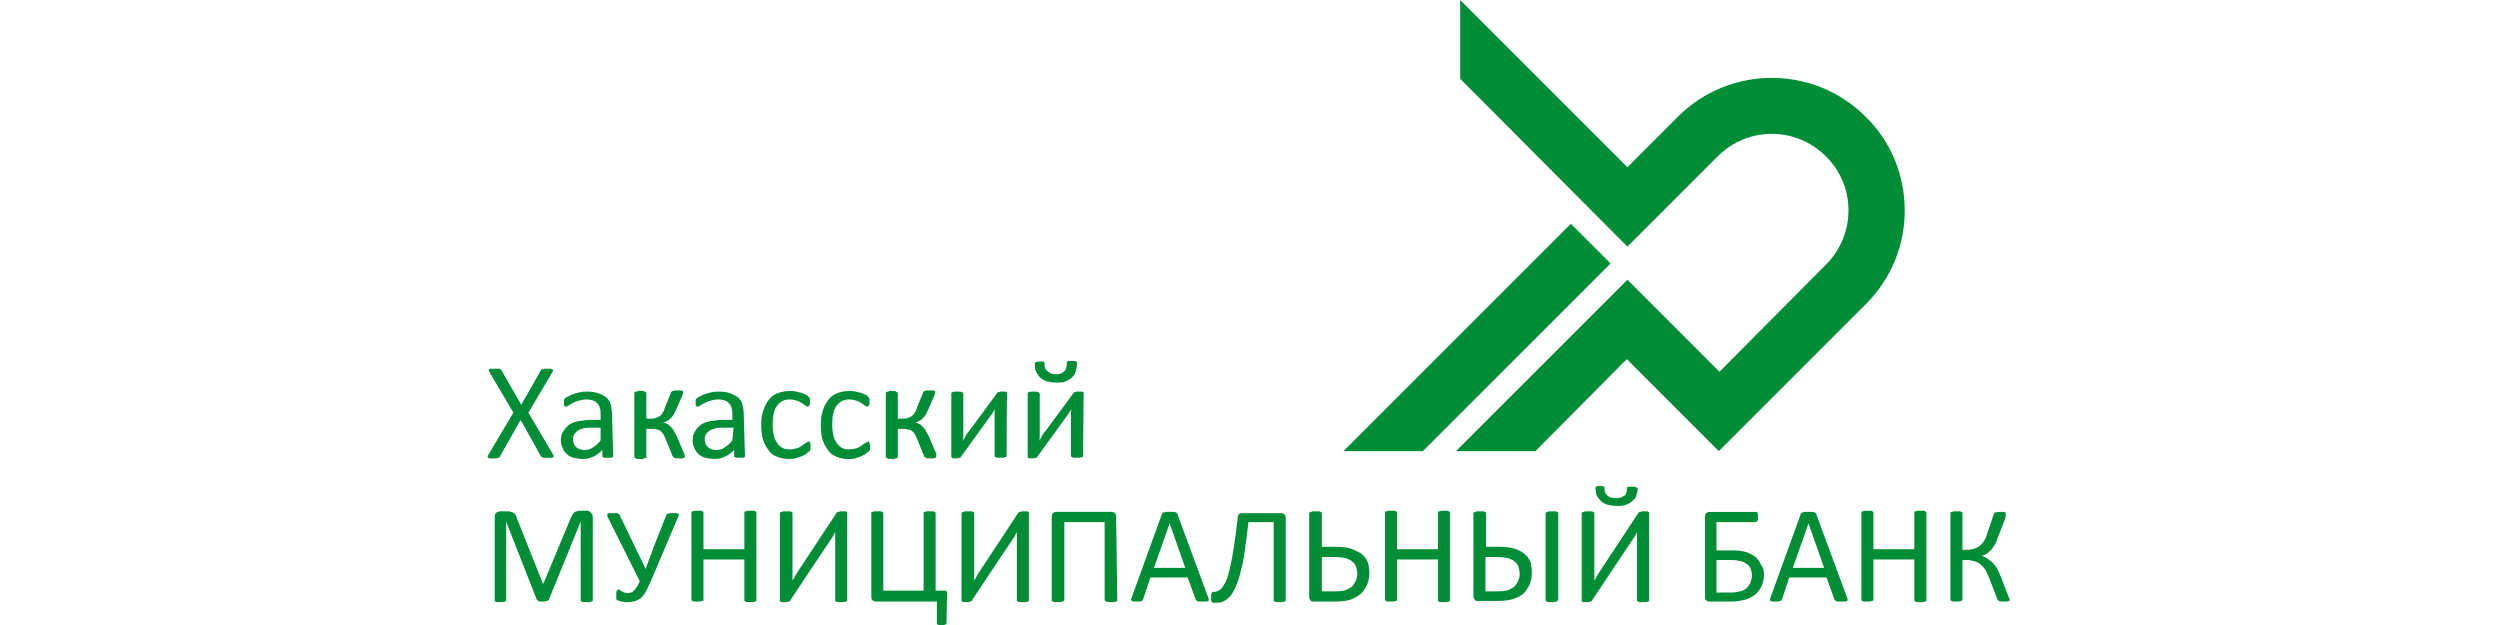
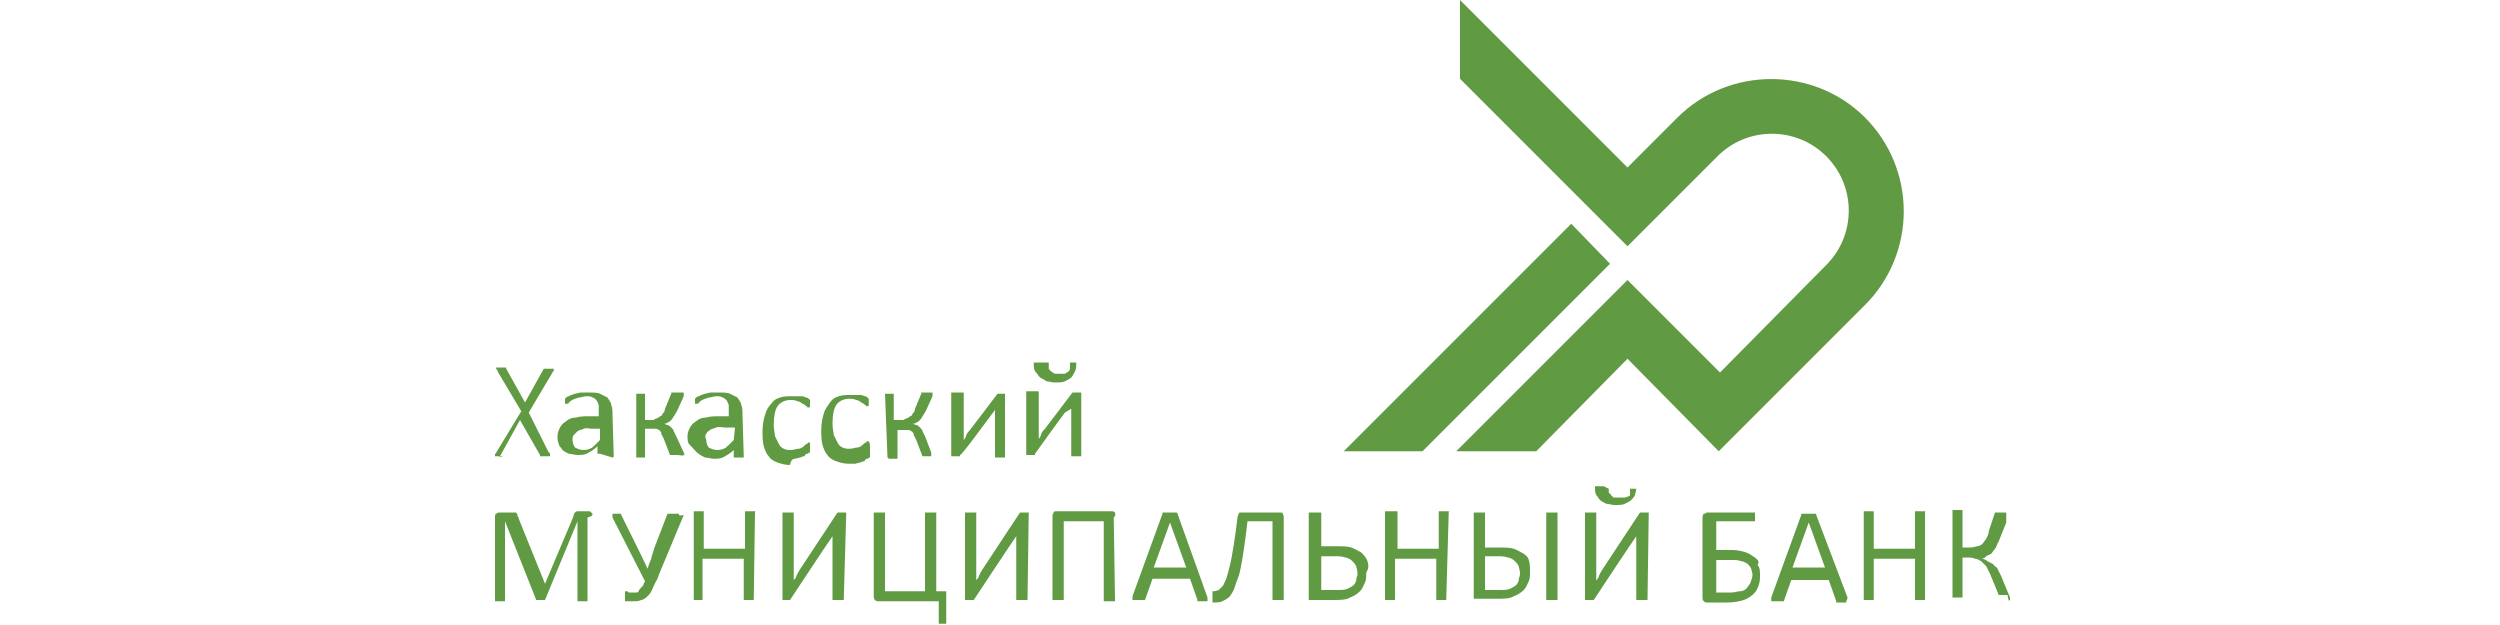
<svg xmlns="http://www.w3.org/2000/svg" viewBox="0 0 200 50">
-   <path fill="#008D36" d="m113.832 36.092 15.014-15.014-3.176-3.176-18.191 18.191h6.353Zm35.418-11.742c2.022-2.021 3.128-4.668 3.128-7.507 0-2.839-1.106-5.534-3.128-7.507-4.138-4.139-10.875-4.139-15.014 0l-4.042 4.042L116.815 0v6.304l13.379 13.426 7.218-7.218c2.406-2.406 6.256-2.406 8.662 0 2.406 2.358 2.406 6.256 0 8.662l-8.518 8.566-7.362-7.363-13.715 13.715h6.352l7.315-7.363 7.362 7.363 11.742-11.742ZM47.422 48.075v-6.737c0-.056-.017-.096-.03-.129-.01-.023-.018-.043-.018-.063-.024-.024-.036-.048-.048-.072-.012-.024-.024-.048-.048-.072-.048-.048-.096-.096-.144-.096-.048-.048-.096-.048-.144-.048h-.626c-.056 0-.113.017-.159.03-.033.01-.061.018-.081.018-.048 0-.144.048-.193.096-.048.048-.096.096-.144.193l-.144.289-2.166 5.197h-.048l-2.069-5.197c0-.07-.026-.115-.059-.172-.012-.021-.025-.043-.038-.069 0-.073-.056-.119-.104-.158-.015-.012-.029-.023-.04-.035-.026-.013-.048-.026-.069-.038-.057-.033-.101-.059-.172-.059-.048-.048-.193-.048-.289-.048h-.578c-.096 0-.193.048-.289.096-.096.048-.144.193-.144.337v6.737s0 .048.048.048c.048.048.096.048.144.048h.481c.048-.048.096-.048.144-.048.048 0 .096-.048.096-.048V41.723l2.454 6.256.048.048c.024 0 .036.012.048.024.012.012.024.024.048.024.048.048.096.048.144.048h.385c.048-.048.096-.048.144-.048.048 0 .096-.048.096-.048s.048 0 .048-.048l2.55-6.256V48.075c.024 0 .036.012.048.024.012.012.024.024.048.024.048.048.096.048.144.048h.481c.048-.048.096-.048.144-.048.048 0 .096-.048.096-.048Zm38.643-18.383c.048-.193.096-.385.096-.578v-.144c-.024 0-.036-.012-.048-.024-.012-.012-.024-.024-.048-.024-.048-.048-.096-.048-.144-.048H85.487c-.024 0-.036.012-.048.024-.012.012-.024.024-.048.024 0 0-.048 0-.048.048v.096c0 .144 0 .241-.048.337 0 .144-.048.193-.144.289-.096.096-.193.144-.289.193-.144.048-.241.048-.385.048s-.289 0-.385-.048c-.086-.029-.138-.074-.186-.117-.033-.029-.064-.056-.103-.076-.096-.048-.144-.144-.193-.241-.048-.096-.048-.241-.048-.337v-.096s0-.048-.048-.048c0-.048-.048-.048-.096-.048h-.385c-.024 0-.048.012-.072.024-.024.012-.048.024-.072.024-.048 0-.096 0-.096.048v.096c0 .241 0 .433.096.625.096.193.192.337.337.481.02.013.041.027.062.042.135.092.301.205.467.247.193.048.433.096.722.096.289 0 .578 0 .77-.096.241-.096.385-.193.529-.337.144-.144.241-.289.289-.481Zm.578 6.833v-.048l.048-4.957v-.096s0-.048-.048-.048c-.048-.048-.096-.048-.144-.048h-.385c-.048.048-.096.048-.144.048-.048 0-.096.048-.096.048 0 .024-.012.036-.024.048-.012.012-.024.024-.024.048l-2.166 2.936c-.096.096-.193.241-.289.385-.048.144-.144.289-.241.433.048-.144.048-.289.048-.433v-3.321c0-.07-.026-.089-.059-.113-.012-.009-.025-.018-.038-.031-.096-.048-.192-.048-.385-.048h-.241c-.024 0-.048.012-.072.024-.024.012-.048.024-.072.024-.048 0-.096.048-.096.048v5.149s0 .048.048.048c.048.048.096.048.144.048h.385c0-.048.048-.048.096-.048.048 0 .096-.048.096-.048 0-.02 0-.032.004-.043.005-.014.017-.026.044-.054 0 0 2.31-3.176 2.406-3.321l.289-.433c-.048.144-.048.289-.048.433v3.369c.024 0 .036.012.048.024.012.012.024.024.048.024.048.048.096.048.144.048h.481c.048-.048.096-.048.144-.048.048 0 .096-.048.096-.048Zm-6.112 0v-.048s0-5.005.048-4.957v-.096s0-.048-.048-.048c-.048-.048-.096-.048-.144-.048h-.385c-.048.048-.096.048-.144.048-.048 0-.096.048-.096.048 0 .024-.012.036-.024.048-.012.012-.024.024-.024.048l-2.166 2.936c-.096.096-.193.241-.289.385-.048.144-.144.289-.241.433.048-.144.048-.289.048-.433v-3.321c0-.07-.026-.089-.058-.113-.012-.009-.025-.018-.038-.031-.096-.048-.193-.048-.385-.048h-.241c-.024 0-.048.012-.072.024-.024.012-.048.024-.072.024-.048 0-.096.048-.096.048v5.149s.048 0 .048.048c.048.048.096.048.144.048h.385c0-.048.048-.048.096-.048s.096-.048.096-.048c0-.02 0-.032.004-.043.005-.014.017-.026.044-.054 0 0 2.31-3.176 2.406-3.321l.289-.433c-.048.144-.048.289-.048.433v3.369c.024 0 .036.012.048.024.012.012.024.024.048.024.048.048.096.048.144.048h.481c.048-.048.096-.048.144-.048.048 0 .096-.048.096-.048Zm-5.63.048v-.337s-.048 0-.048-.048l-.529-1.251c-.048-.072-.084-.144-.12-.216-.036-.072-.072-.144-.12-.217-.048-.144-.144-.241-.241-.337-.096-.096-.193-.193-.289-.241l-0-0c-.096-.048-.193-.096-.337-.144.096 0 .193-.048.289-.096.096-.048.193-.096.289-.192v-0c.048-.048.144-.144.241-.289.062-.093.104-.186.152-.293.026-.058.054-.12.088-.189l.481-1.107c0-.024.012-.048.024-.072.012-.024.024-.048.024-.072v-.144s0-.048-.048-.048c-.048-.048-.096-.048-.144-.048h-.481c-.024 0-.048.012-.072.024-.024.012-.048.024-.072.024-.048 0-.096.048-.096.048-.048.048-.048.048-.048.096l-.481 1.155c-.048.193-.096.337-.193.433-.036.107-.098.161-.167.221-.024.021-.049.043-.074.068-.048.024-.108.048-.168.072-.06.024-.12.048-.168.072-.096.048-.241.048-.385.048h-.385v-2.069l-.048-.048c-.024 0-.036-.012-.048-.024-.012-.012-.024-.024-.048-.024-.048-.048-.096-.048-.144-.048h-.193c-.015 0-.034-.004-.054-.009-.048-.011-.105-.024-.138.009-.048.048-.096.048-.144.048-.048 0-.096.048-.096.048-.048 0-.048.048-.048.048v5.149l.048.048c.024 0 .036.012.048.024.012.012.024.024.048.024.048.048.096.048.144.048h.193c.015 0 .034.004.054.009.048.011.105.024.138-.009.048-.048.096-.048.144-.048.048 0 .096-.048.096-.048.048 0 .048-.048.048-.048v-2.262h.385c.144 0 .289 0 .433.048.144 0 .241.048.337.144.079.04.126.112.193.217.015.022.03.047.047.072.024.072.06.144.096.216.036.072.072.144.096.217l.529 1.299.048.048c.024 0 .036.012.048.024.012.012.024.024.048.024.048.048.096.048.144.048h.481c.048-.048.096-.048.144-.048l.048-.048Zm-5.294-.722v-.289c-.048-.048-.048-.096-.048-.144 0-.048-.048-.096-.048-.096h-.048c-.03 0-.059.018-.101.044-.025.016-.055.034-.092.052-.096.048-.193.096-.289.193-.144.096-.289.193-.433.241-.193.048-.385.096-.577.096s-.385 0-.578-.096c-.193-.096-.337-.241-.433-.385-.144-.193-.241-.385-.289-.626-.048-.241-.096-.529-.096-.866 0-.674.096-1.155.337-1.492.241-.337.577-.529 1.01-.529.241 0 .433.048.578.096.144.048.289.096.385.192.086.029.138.074.186.117.033.029.064.056.103.076.037.018.067.037.092.052.041.025.071.044.101.044.048 0 .096-.048.144-.096.048-.048.048-.144.048-.289V31.906c0-.024-.012-.036-.024-.048-.012-.012-.024-.024-.024-.048l-.096-.096c0-.048-.096-.096-.193-.144-.096-.048-.193-.096-.337-.144-.072-.024-.144-.036-.217-.048-.072-.012-.144-.024-.216-.048-.144-.048-.337-.048-.481-.048-.337 0-.626.048-.914.144-.289.096-.529.241-.722.481s-.385.529-.481.866c-.144.337-.193.77-.193 1.251 0 .433.048.818.144 1.155.096.289.241.577.433.818.144.241.385.433.674.529.289.144.626.193.962.193.193 0 .385 0 .529-.048l.433-.144c.101-.034.201-.09.286-.138.037-.021.07-.04.099-.054.056-.056.113-.096.159-.129.033-.023.061-.043.081-.063.018-.018.037-.03.052-.039.025-.016.044-.027.044-.057.048-.048.048-.048.048-.096v-.096Zm-4.764 0v-.289c-.048-.048-.048-.096-.048-.144 0-.048-.048-.096-.048-.096h-.048c-.03 0-.059.018-.101.044-.025.016-.055.034-.092.052-.096.048-.193.096-.289.193h-0c-.144.096-.289.193-.433.241-.192.048-.385.096-.577.096s-.385 0-.578-.096c-.193-.096-.337-.241-.433-.385-.144-.193-.241-.385-.289-.626-.048-.241-.096-.529-.096-.866 0-.674.096-1.155.337-1.492.241-.337.577-.529 1.01-.529.241 0 .433.048.578.096.144.048.289.096.385.192.144.048.241.144.289.193.037.018.067.037.092.052.041.025.071.044.101.044.048 0 .096-.048.144-.096.048-.048.048-.144.048-.289V31.906c0-.024-.012-.036-.024-.048-.012-.012-.024-.024-.024-.048l-.096-.096c0-.048-.096-.096-.193-.144-.096-.048-.193-.096-.337-.144-.072-.024-.144-.036-.217-.048-.072-.012-.144-.024-.216-.048-.144-.048-.337-.048-.481-.048-.337 0-.626.048-.914.144-.289.096-.529.241-.722.481s-.385.529-.481.866c-.144.337-.192.77-.192 1.251 0 .433.048.818.144 1.155.096.289.241.577.433.818.144.241.385.433.674.529.289.144.626.193.962.193.193 0 .385 0 .529-.048l.433-.144c.101-.034.201-.09.286-.138.037-.021.07-.04.099-.054.056-.056.113-.096.159-.129.033-.023.061-.043.081-.063.018-.018.037-.03.052-.039.025-.016.044-.027.044-.057.048-.048.048-.048.048-.096v-.096Zm-6.93-1.636h.77l-.096 1.011c-.161.242-.356.382-.528.507-.033.024-.066.047-.097.071-.193.144-.433.193-.674.193-.289 0-.529-.096-.674-.241-.144-.144-.241-.385-.241-.626 0-.144.048-.289.096-.385.032-.032.059-.064.086-.096.053-.064.107-.128.203-.193.144-.096.289-.144.481-.193.193-.048.433-.048.674-.048Zm1.636 2.358c.048 0 .048-.048.048-.096l-.096-3.272c0-.337-.048-.578-.096-.818-.048-.241-.193-.433-.337-.578-.193-.144-.385-.241-.626-.337-.241-.096-.578-.144-.914-.144-.193 0-.385 0-.577.048-.193.048-.385.096-.529.144-.111.028-.19.071-.264.113-.055.03-.107.059-.169.08-.096.048-.193.096-.241.144-.048.048-.096.096-.096.144v.385c0 .024.012.036.024.048.012.012.024.024.024.048l.048.048h.096c.03 0 .059-.018.101-.044.025-.016.055-.034.092-.052.036-.018.072-.043.11-.069.065-.044.136-.093.227-.124.144-.096.289-.144.481-.192.193-.048.385-.096.626-.096.193 0 .385.048.529.096.144.048.241.144.337.241.096.096.144.241.193.385.048.144.048.337.048.529v.385h-.674c-.385 0-.77.048-1.059.096-.289.048-.578.144-.77.289-.193.144-.385.337-.481.529-.144.193-.193.433-.193.722 0 .241.048.433.144.626.048.193.193.337.337.481.144.144.337.241.529.289h0c.24.048.481.096.722.096.337 0 .578-.048.866-.193.241-.096.481-.289.722-.529v.481c0 .048 0 .096.048.096.024 0 .048.012.072.024.024.012.048.024.072.024h.481c.056 0 .08-.017.099-.03.014-.01.025-.018.045-.018Zm-4.764 0v-.048c0-.048 0-.096-.048-.241v-.048s-.048 0-.048-.048l-.529-1.251c-.048-.072-.084-.144-.12-.216-.036-.072-.072-.144-.12-.217-.048-.144-.144-.241-.241-.337-.096-.096-.193-.193-.289-.241v-0c-.096-.048-.193-.096-.337-.144.096 0 .193-.048.289-.096.096-.048.193-.096.289-.192v-0c.048-.048.144-.144.241-.289.062-.093.104-.186.152-.293.026-.058.054-.12.088-.189l.481-1.107c0-.024.012-.048.024-.072.012-.024.024-.048.024-.072v-.144s0-.048-.048-.048c-.048-.048-.096-.048-.144-.048h-.481c-.024 0-.048.012-.072.024-.024.012-.048.024-.072.024-.048 0-.096.048-.096.048-.048.048-.048.048-.048.096l-.481 1.155c-.048.193-.096.337-.193.433-.036.107-.098.161-.167.221-.024.021-.049.043-.074.068-.048.024-.108.048-.168.072-.06.024-.12.048-.168.072-.096.048-.241.048-.385.048h-.337v-2.069l-.048-.048c-.024 0-.036-.012-.048-.024-.012-.012-.024-.024-.048-.024-.048-.048-.096-.048-.144-.048h-.193c-.015 0-.034-.004-.054-.009-.048-.011-.105-.024-.138.009-.048.048-.096.048-.144.048-.048 0-.096.048-.096.048-.048 0-.048.048-.048.048v5.149l.048.048c.024 0 .036.012.048.024.012.012.024.024.048.024.048.048.096.048.144.048h.193c.015 0 .034.004.054.009.048.011.105.024.138-.009.048-.048.096-.048.144-.048.048 0 .096-.048.096-.048.048 0 .048-.048.048-.048v-2.262h.385c.144 0 .289 0 .433.048.144 0 .241.048.337.144.079.04.126.112.193.217.015.022.03.047.047.072.024.072.06.144.096.216.036.072.072.144.096.217l.529 1.299.048.048c.024 0 .036.012.048.024.012.012.024.024.048.024.048.048.096.048.144.048h.241c.034 0 .068.006.1.012.058.01.109.019.141-.012.048-.048.096-.048.144-.048l.048-.048Zm-7.411-2.358h.674v1.011c-.161.242-.356.382-.528.507-.033.024-.066.047-.097.071-.193.144-.433.193-.674.193-.289 0-.529-.096-.674-.241-.144-.144-.241-.385-.241-.626 0-.144.048-.289.096-.385.032-.032.059-.064.086-.096.053-.064.107-.128.203-.193.144-.096.289-.144.481-.193.193-.048.433-.048.674-.048Zm1.636 2.358c.048 0 .048-.048.048-.096l-.096-3.272c0-.337-.048-.578-.096-.818-.048-.241-.193-.433-.337-.578-.193-.144-.385-.241-.626-.337-.241-.096-.578-.144-.914-.144h-0c-.193 0-.385 0-.577.048-.193.048-.385.096-.529.144-.111.028-.19.071-.264.113-.055.03-.108.059-.169.08-.096.048-.193.096-.241.144-.048.048-.096.096-.096.144v.385c0 .024.012.036.024.048.012.012.024.024.024.048l.048.048h.096c.03 0 .059-.018.101-.044.025-.016.055-.034.092-.052.036-.018.072-.043.11-.069.065-.044.136-.093.227-.124.144-.096.289-.144.481-.192.193-.048.385-.096.626-.096.193 0 .385.048.529.096.144.048.241.144.337.241.096.096.144.241.193.385.048.144.048.337.048.529v.385h-.674c-.385 0-.77.048-1.059.096-.289.048-.578.144-.77.289-.193.144-.385.337-.481.529-.144.193-.193.433-.193.722 0 .241.048.433.144.626.048.193.193.337.337.481.144.144.337.241.529.289h0c.241.048.481.096.722.096.337 0 .577-.048.866-.193.241-.096.481-.289.722-.529v.481c0 .048 0 .096.048.096.024 0 .048.012.072.024.024.012.048.024.072.024h.481c.056 0 .08-.017.099-.03.014-.01.025-.018.045-.018Zm-4.76-.197c-.016-.025-.034-.055-.052-.092l-1.925-3.272 1.877-3.176c.018-.037.037-.067.052-.092.025-.041.044-.071.044-.101 0-.021 0-.032-.004-.043-.005-.014-.017-.026-.044-.054 0 0-.096-.048-.144-.048h-.529c-.048.048-.096.048-.144.048-.048 0-.096 0-.096.048 0 .024-.012.036-.024.048-.012.012-.024.024-.024.048l-1.54 2.695-1.54-2.695c0-.048-.048-.096-.048-.096-.024 0-.036-.012-.048-.024-.012-.012-.024-.024-.048-.024 0-.048-.096-.048-.144-.048h-.578c-.048 0-.096 0-.144.048-.048 0-.048.048-.048.096.03.03.041.059.057.101.01.025.021.055.04.092l1.877 3.176-1.973 3.321c-.018.037-.037.067-.052.092-.025.041-.044.071-.044.101 0 .021 0 .032.004.043.005.014.017.026.044.054.024 0 .048.012.072.024.024.012.048.024.072.024h.529c.048-.048.096-.048.144-.048.048 0 .096-.048.096-.048 0-.024.012-.036.024-.048.012-.012.024-.024.024-.048l1.636-2.887 1.588 2.839c0 .048.048.096.048.096.024 0 .036.012.048.024.012.012.024.024.048.024.048.048.096.048.144.048h.578c.048 0 .096 0 .144-.048.048 0 .048-.048.048-.096 0-.03-.018-.059-.044-.101Zm99.177 9.052 1.252-3.561 1.251 3.561h-2.503Zm4.38 2.55c0-.048 0-.096-.049-.193l-2.454-6.641c0-.048 0-.048-.048-.096 0 0-.048-.048-.096-.048-.048-.048-.096-.048-.193-.048h-.577c-.057 0-.096.017-.129.03-.024.01-.044.018-.064.018-.048 0-.048 0-.096.048 0 0-.048.048-.048.096l-2.406 6.641c-.048.096-.048.144-.048.193 0 .048 0 .048.048.096.024 0 .048.012.072.024.024.012.048.024.072.024h.481c.024 0 .048-.012.073-.024.024-.012.048-.024.072-.024.048 0 .096 0 .096-.048 0-.024.012-.036.024-.048.012-.012.024-.024.024-.048l.578-1.732h2.983l.626 1.732c0 .048.048.096.048.096.024 0 .036.012.048.024.012.012.024.024.048.024.048.048.096.048.145.048h.577c.048 0 .096 0 .144-.048.049 0 .049-.048.049-.096Zm-7.748-2.454c.048.144.096.337.096.529s-.048.337-.144.626l-.001 0c-.096.144-.192.289-.288.385-.145.096-.289.193-.481.241-.193.048-.433.096-.722.096h-1.203v-2.599h1.203c.337 0 .577.048.77.096.192.048.337.144.481.241.144.096.241.241.289.385Zm.914 1.251c.096-.289.144-.529.144-.818 0-.289-.048-.578-.24-.77-.096-.241-.241-.433-.433-.626-.193-.144-.433-.289-.722-.385-.289-.096-.674-.144-1.107-.144h-1.299V41.771h3.128c.024 0 .036-.012.048-.024.012-.012.024-.024.048-.024 0 0 .048 0 .048-.048.048-.048.048-.096.048-.144v-.385c0-.024-.012-.048-.024-.072-.012-.024-.024-.048-.024-.072 0 0 0-.048-.048-.048h-3.802c-.07 0-.115.026-.172.059-.02.012-.043.025-.068.038-.049.048-.097.144-.097.289v6.4c0 .144 0 .241.097.289.048.048.144.096.24.096h1.733c.529 0 .962-.096 1.299-.193.337-.144.577-.289.77-.481.192-.193.337-.433.433-.674Zm-10.058-7.17c.048-.144.097-.337.097-.529 0-.048-.049-.096-.049-.048-.024 0-.036-.012-.048-.024-.012-.012-.024-.024-.048-.024-.048-.048-.096-.048-.144-.048h-.433c-.024 0-.036.012-.048.024-.012.012-.024.024-.049.024 0 0-.048 0-.048.048v.096c0 .096 0 .193-.048.289 0 .096-.048.193-.144.241l-.289.144c-.144.048-.241.048-.385.048-.144 0-.289 0-.385-.048-.096 0-.15-.043-.203-.086-.027-.021-.054-.043-.086-.059v-0c-.096-.096-.144-.144-.192-.24-.048-.096-.048-.193-.048-.289v-.096c0-.048 0-.096-.048-.096 0 0-.048-.048-.097-.048h-.385c-.024 0-.048.012-.072.024-.024.012-.048.024-.072.024 0 0-.048 0-.048.048v.096c0 .193.048.385.096.578.096.144.193.289.337.433.144.144.337.241.529.289.193.048.433.096.722.096s.578 0 .77-.096c.241-.096.385-.193.53-.337.144-.096.24-.241.288-.433Zm1.011 8.47v-7.074s0-.048-.048-.048c-.048-.048-.096-.048-.145-.048h-.385c-.048.048-.096.048-.144.048-.048 0-.096.048-.096.048s-.048 0-.048.048l-3.08 4.668c-.048.072-.084.132-.121.193-.036.06-.072.12-.12.193-.03.091-.079.162-.124.227-.026.038-.05.074-.068.11v-5.438c-.024 0-.036-.012-.048-.024-.012-.012-.025-.024-.049-.024-.048-.048-.096-.048-.144-.048h-.481c-.024 0-.048.012-.072.024-.024.012-.048.024-.073.024-.048 0-.096.048-.096.048-.048 0-.048 0-.048.048V48.075s0 .048.048.048c.048.048.096.048.145.048h.385c.048-.048.096-.048.144-.048.048 0 .096-.048.096-.048 0-.024.012-.036.024-.048.012-.012.024-.024.024-.048 0 0 3.321-5.005 3.369-5.053.024-.024.036-.06.048-.096.012-.036.024-.072.048-.096.024-.024.036-.048.048-.072.012-.024.024-.048.048-.072v5.486c.024 0 .037.012.049.024.012.012.024.024.048.024.048.048.096.048.144.048h.481c.024 0 .048-.012.072-.024.025-.012.049-.024.073-.024.048 0 .096-.048.096-.048Zm-10.443-2.695c.048.144.096.337.096.578 0 .144-.048.289-.096.433-.048.144-.144.289-.24.433-.097.144-.289.241-.482.337-.192.096-.529.144-.962.144h-.963v-2.743h.915c.385 0 .722.048.914.096.023.009.045.018.066.026.202.08.333.132.463.263.145.096.241.241.289.433Zm.914 1.299c.097-.241.145-.529.145-.818 0-.337-.048-.626-.096-.914-.145-.289-.289-.481-.53-.674-.192-.144-.481-.289-.77-.385-.337-.096-.722-.144-1.251-.144h-1.011v-2.743c-.024 0-.036-.012-.048-.024-.012-.012-.024-.024-.048-.024-.048-.048-.096-.048-.144-.048h-.481c-.024 0-.048.012-.073.024-.024.012-.048.024-.072.024-.048 0-.096.048-.096.048-.048 0-.048 0-.048.048v6.641c0 .096 0 .144.048.193.048.096.048.096.096.144 0 0 .048.048.097.048h1.636c.577 0 1.058-.048 1.395-.193.337-.096.626-.289.818-.481.193-.241.337-.481.433-.722Zm2.214 1.396v-.096h.048v-6.978c-.024 0-.036-.012-.048-.024-.012-.012-.024-.024-.048-.024-.048-.048-.096-.048-.144-.048h-.482c-.024 0-.048.012-.072.024-.024.012-.048.024-.072.024-.048 0-.096.048-.096.048-.048 0-.048 0-.048.048V48.075c.024 0 .036.012.048.024.012.012.024.024.048.024.048.048.096.048.144.048h.482c.024 0 .048-.012.072-.024.024-.012.048-.024.072-.024.048 0 .096-.048.096-.048Zm-8.614 0V40.953c-.024 0-.036-.012-.048-.024-.012-.012-.024-.024-.048-.024-.048-.048-.096-.048-.145-.048h-.481c-.048.048-.096.048-.144.048-.048 0-.096.048-.096.048v2.984h-3.273v-2.984c-.024 0-.036-.012-.048-.024-.012-.012-.024-.024-.048-.024-.048-.048-.096-.048-.144-.048h-.482c-.048.048-.096.048-.144.048-.048 0-.096.048-.096.048v7.074c.024 0 .036.012.048.024.012.012.024.024.048.024.021.02.032.032.046.039.02.009.043.009.098.009h.482c.048-.048.096-.048.144-.048.048 0 .096-.048.096-.048V44.755h3.273v3.321c.024 0 .036.012.048.024.012.012.024.024.048.024.048.048.096.048.144.048h.481c.049-.048.097-.048.145-.048.048 0 .096-.048.096-.048Zm-7.507-2.695c.048.144.096.337.096.578 0 .144-.048.289-.096.433-.048.144-.144.289-.241.433-.096.144-.288.241-.481.337-.192.096-.529.144-.962.144h-1.059v-2.743h1.01c.385 0 .722.048.915.096.022.009.044.018.065.026.203.08.333.132.464.263.145.096.241.241.289.433Zm.914 1.299c.096-.241.145-.529.145-.818 0-.337-.049-.674-.145-.914-.144-.289-.288-.481-.529-.674-.241-.144-.529-.289-.818-.385-.289-.096-.722-.144-1.251-.144h-1.059v-2.743c-.024 0-.036-.012-.048-.024-.012-.012-.024-.024-.048-.024-.048-.048-.097-.048-.145-.048h-.481c-.024 0-.048.012-.072.024-.024.012-.048.024-.072.024-.048 0-.097.048-.097.048-.048 0-.048 0-.048.048v6.689c0 .096 0 .144.048.193.049.096.049.096.097.144 0 0 .048.048.096.048h1.732c.626 0 1.107-.048 1.444-.193.337-.144.626-.337.818-.529.193-.241.337-.481.433-.722Zm-6.545 1.396v-6.641c0-.144-.048-.241-.096-.289-.048-.048-.144-.096-.24-.096h-3.176c-.096 0-.193.048-.241.096-.048.048-.096.193-.096.337-.096.818-.193 1.588-.289 2.214-.096.626-.193 1.155-.289 1.588-.096.433-.192.77-.289 1.059-.096.241-.241.481-.337.626-.096.144-.241.241-.337.289-.096.048-.241.096-.385.096h-.096c0 .024-.012.036-.024.048-.012.012-.024.024-.024.048-.048.048-.048.096-.048.144V48.027c0 .024.012.048.024.072.012.024.024.048.024.072.024 0 .036.012.048.024.012.012.024.024.048.024h.096c.241 0 .529 0 .722-.096s.385-.241.577-.433c.144-.193.289-.433.433-.77.144-.337.289-.722.385-1.203.144-.481.241-1.01.337-1.684.096-.674.193-1.395.289-2.262h2.021V48.075c.024 0 .036.012.048.024.012.012.024.024.048.024.048.048.097.048.145.048h.481c.024 0 .048-.012.072-.024.024-.012.048-.024.072-.024.048 0 .096-.048.096-.048Zm-10.539-2.647 1.251-3.561 1.251 3.561h-2.502Zm4.379 2.55c0-.048 0-.096-.048-.193l-2.454-6.641c0-.048 0-.048-.048-.096 0 0-.048-.048-.096-.048-.048-.048-.096-.048-.193-.048h-.577c-.056 0-.096.017-.129.03-.023.01-.043.018-.063.018-.048 0-.096.048-.096.048s-.048.048-.048.096l-2.406 6.641c-.048.096-.048.144-.048.193 0 .048 0 .048.048.096.024 0 .048.012.072.024.024.012.048.024.072.024h.481c.024 0 .048-.012.072-.024.024-.012.048-.024.072-.024.048 0 .096 0 .096-.048 0-.024.012-.036.024-.048.012-.012.024-.024.024-.048l.578-1.732h2.984l.626 1.732c0 .048.048.096.048.096.024 0 .036.012.048.024.012.012.024.024.048.024.048.048.096.048.144.048h.578c.048 0 .096 0 .144-.048.048 0 .048-.048.048-.096Zm-7.315.096v-.096l-.096-6.641c0-.144-.048-.241-.096-.289-.048-.048-.144-.096-.241-.096h-4.476c-.096 0-.193.048-.241.096-.048.048-.096.144-.096.289v6.737c.024 0 .036.012.048.024.012.012.024.024.048.024.048.048.096.048.144.048h.481c.024 0 .048-.012.072-.024.024-.012.048-.024.072-.024.048 0 .096-.048.096-.048.048-.048.048-.048.048-.096V41.771h3.224v6.208c0 .048.048.096.048.096.024 0 .036.012.048.024.012.012.024.024.048.024.048.048.096.048.144.048h.481c.024 0 .048-.012.072-.024.024-.012.048-.024.072-.024.048 0 .096-.048.096-.048Zm-7.074 0v-7.074s0-.048-.048-.048c-.048-.048-.096-.048-.144-.048h-.385c-.048.048-.096.048-.144.048-.048 0-.096.048-.096.048s-.048 0-.048.048l-3.08 4.668c-.048.072-.084.132-.12.193-.036.06-.072.12-.12.193-.03.091-.079.162-.124.227-.026.038-.051.074-.069.11v-5.438c-.024 0-.036-.012-.048-.024-.012-.012-.024-.024-.048-.024-.048-.048-.096-.048-.144-.048h-.481c-.024 0-.048.012-.072.024-.024.012-.048.024-.072.024-.048 0-.096.048-.096.048-.048 0-.048 0-.048.048V48.075s0 .048.048.048c.048.048.096.048.144.048h.385c.048-.048.096-.048.144-.048.048 0 .096-.048.096-.048 0-.024.012-.036.024-.048.012-.012.024-.024.024-.048 0 0 3.321-5.005 3.369-5.053.024-.024.036-.06.048-.096.012-.036.024-.072.048-.096.024-.024.036-.048.048-.072.012-.024.024-.048.048-.072v5.486c.024 0 .036.012.048.024.012.012.024.024.048.024.048.048.096.048.144.048h.481c.024 0 .048-.012.072-.024.024-.012.048-.024.072-.024.048 0 .096-.048.096-.048Zm-6.593 1.829v-.048l.048-2.358c0-.096 0-.144-.048-.193 0-.048-.048-.048-.144-.048h-.722v-6.256c-.024 0-.036-.012-.048-.024-.012-.012-.024-.024-.048-.024-.048-.048-.096-.048-.144-.048h-.481c-.024 0-.048.012-.072.024-.024.012-.048.024-.072.024-.048 0-.096.048-.096.048v6.256h-3.224v-6.256c-.024 0-.036-.012-.048-.024-.012-.012-.024-.024-.048-.024-.048-.048-.096-.048-.144-.048h-.481c-.024 0-.048.012-.072.024-.024.012-.048.024-.072.024-.048 0-.096.048-.096.048v6.737c0 .144.048.241.096.289.048.048.144.096.241.096h4.909v1.781s0 .048.048.048c.048.048.096.048.144.048h.385c.066-.033.087-.043.108-.047.01-.002.021-.002.036-.002l.048-.048Zm-7.94-1.829v-7.074s0-.048-.048-.048c-.048-.048-.096-.048-.144-.048h-.385c-.048.048-.096.048-.144.048-.048 0-.096.048-.096.048s-.048 0-.048.048l-3.08 4.668c-.048.072-.084.132-.12.193-.036.06-.072.12-.12.193-.03.091-.079.162-.124.227-.026.038-.051.074-.069.11v-5.438c-.024 0-.036-.012-.048-.024-.012-.012-.024-.024-.048-.024-.048-.048-.096-.048-.144-.048h-.481c-.024 0-.048.012-.072.024-.024.012-.048.024-.072.024-.048 0-.096.048-.096.048-.048 0-.048 0-.048.048V48.075s0 .048.048.048c.048.048.096.048.144.048h.385c.048-.048.096-.048.144-.048.048 0 .096-.048.096-.048 0-.024.012-.036.024-.048.012-.012.024-.024.024-.048 0 0 3.321-5.005 3.369-5.053.024-.024.036-.06.048-.096.012-.036.024-.072.048-.096.024-.024.036-.048.048-.072.012-.024.024-.048.048-.072v5.486c.024 0 .036.012.048.024.012.012.024.024.048.024.048.048.096.048.144.048h.481c.024 0 .048-.012.072-.024.024-.012.048-.024.072-.024.048 0 .096-.048.096-.048Zm-7.267 0V40.953c-.024 0-.036-.012-.048-.024-.012-.012-.024-.024-.048-.024-.048-.048-.096-.048-.144-.048h-.481c-.048.048-.096.048-.144.048-.048 0-.096.048-.096.048v2.984h-3.272v-2.984c-.024 0-.036-.012-.048-.024-.012-.012-.024-.024-.048-.024-.048-.048-.096-.048-.144-.048h-.481c-.048.048-.096.048-.144.048-.048 0-.096.048-.096.048v7.074c.024 0 .036.012.048.024.012.012.024.024.048.024.021.02.032.032.046.039.019.009.043.009.098.009h.481c.048-.048.096-.048.144-.048.048 0 .096-.048.096-.048V44.755h3.272v3.321c.024 0 .036.012.048.024.012.012.024.024.048.024.048.048.096.048.144.048h.481c.048-.048.096-.048.144-.048.048 0 .096-.048.096-.048Zm-8.392-1.714c.036-.083.074-.169.115-.259l2.021-4.764c.048-.048.048-.096.048-.144 0-.048 0-.096-.048-.096-.024 0-.048-.012-.072-.024-.024-.012-.048-.024-.072-.024h-.529c-.024 0-.048.012-.072.024-.024.012-.048.024-.072.024-.048 0-.096.048-.096.048 0 .024-.012.036-.024.048-.012.012-.024.024-.024.048l-1.011 2.55c-.056.197-.129.377-.199.55-.05.124-.098.244-.138.364-.096.241-.193.529-.289.818-.144-.289-2.069-4.283-2.069-4.283 0-.048 0-.048-.048-.096-.024 0-.036-.012-.048-.024-.012-.012-.024-.024-.048-.024-.048-.048-.096-.048-.144-.048h-.529c-.048 0-.096 0-.144.048-.048 0-.048.048-.048.096 0 .048 0 .096.048.193l2.551 5.101c-.034.068-.062.136-.088.2-.048.117-.09.219-.152.281-.096.144-.193.241-.241.289h-0c-.096.096-.144.144-.241.144-.048.048-.144.048-.241.048-.048 0-.096-.012-.144-.024-.048-.012-.096-.024-.144-.024-.024-.024-.06-.036-.096-.048-.036-.012-.072-.024-.096-.048-.048-.048-.096-.096-.144-.096-.048-.048-.048-.048-.096-.048-.07 0-.089.026-.113.059-.009.012-.018.025-.031.038-.048.048-.048.144-.048.289v.337c0 .048.048.096.048.096s0 .048.048.048.096 0 .144.048c.02 0 .04.008.063.018.033.014.073.03.129.03.048 0 .084.012.12.024.036.012.072.024.12.024h.241c.241 0 .433-.048.626-.096.144-.048.337-.144.481-.289.144-.144.289-.337.433-.626.114-.228.229-.487.367-.8Zm108.585 1.714c.048 0 .096-.048.096-.048v-.096s0-.048-.048.048c0-.048 0-.096-.048-.193l-.674-1.732c-.096-.24-.193-.433-.289-.625v-0c-.048-.072-.108-.144-.168-.216-.06-.072-.121-.144-.169-.217-.072-.048-.132-.096-.192-.144-.06-.048-.121-.096-.193-.144-.144-.096-.289-.193-.481-.241.192-.048.289-.096.433-.193.048-.048.108-.096.169-.144.06-.048.12-.096.168-.144l.289-.433c.065-.098.108-.218.159-.361.025-.067.05-.14.081-.217l.578-1.492c0-.056.016-.096.03-.129.01-.023.018-.043.018-.063V41.049s0-.048-.048-.048c-.048-.048-.096-.048-.145-.048h-.481c-.024 0-.048.012-.072.024-.024.012-.048.024-.072.024-.048 0-.096 0-.096.048 0 .024-.012.036-.024.048-.012.012-.025.024-.025.048l-.529 1.54c-.048.241-.144.433-.24.578-.097.144-.193.289-.337.385-.097.096-.289.193-.433.241-.145.048-.337.096-.578.096h-.385v-2.984c-.024 0-.036-.012-.048-.024-.012-.012-.024-.024-.048-.024-.048-.048-.096-.048-.145-.048h-.481c-.048.048-.096.048-.144.048-.048 0-.096.048-.096.048v7.026c.024 0 .036.012.048.024.012.012.024.024.048.024.048.048.096.048.144.048h.481c.049-.048.097-.048.145-.048.048 0 .096-.048.096-.048v-3.224h.385c.193 0 .385.048.578.096.192.048.336.144.481.241.144.144.289.289.385.433v0c.096.192.192.385.288.625l.674 1.732c0 .024.012.036.024.048.012.012.024.024.024.048.024 0 .036.012.048.024.012.012.025.024.049.024.048.048.096.048.144.048h.481c.024 0 .048-.012.072-.024.024-.012.048-.024.073-.024Zm-6.69.048c.049 0 .097-.048.097-.048V40.953c-.024 0-.036-.012-.048-.024-.012-.012-.025-.024-.049-.024-.048-.048-.096-.048-.144-.048h-.481c-.048.048-.096.048-.145.048-.048 0-.096.048-.096.048v2.984h-3.272v-2.984c-.024 0-.036-.012-.048-.024-.012-.012-.024-.024-.048-.024-.049-.048-.097-.048-.145-.048h-.481c-.048.048-.096.048-.144.048-.048 0-.097.048-.097.048v7.074c.024 0 .036.012.049.024.012.012.024.024.048.024.02.02.032.032.046.039.019.009.043.009.098.009h.481c.048-.048.096-.048.145-.048.048 0 .096-.048.096-.048V44.755h3.272v3.321c.024 0 .036.012.048.024.012.012.024.024.048.024.049.048.097.048.145.048h.481c.048-.048.096-.048.144-.048Z" />
+   <g fill="#609a42">
+     <path d="M47.4 41.1c-.1 0-.1 0 0 0l-.1-.1-.1-.1H46.2s-.1 0-.2.1c0 0-.1.1-.1.2l-.1.3-2.2 5.2-2.1-5.2c0-.1 0-.1-.1-.2v-.1c0-.1-.1-.1-.1-.2H40c-.1 0-.2 0-.3.1-.1 0-.1.2-.1.3v6.7H40.4v-6.4l2.5 6.3h.7l2.6-6.3v6.4H47v-6.7c.4-.1.4-.2.4-.3 0 .1 0 .1 0 0zM131.9 41h-.7l-3.1 4.7c0 .1-.1.1-.1.2s-.1.1-.1.2-.1.2-.1.2 0 .1-.1.1V41H126.8v7h.7s3.3-5 3.4-5.1v-.4V48H131.8l.1-7zM124.6 41H123.7v7H124.6v-7zM115.9 40.9H115.1v3h-3.3v-3H110.8V48H111.6v-3.3h3.3V48H115.7l.2-7.1c.1.1.1 0 0 0zM102.5 41h-3.2c-.1 0-.2 0-.2.1 0 0-.1.2-.1.3-.1.8-.2 1.6-.3 2.2-.1.6-.2 1.2-.3 1.6-.1.4-.2.8-.3 1.1-.1.2-.2.5-.3.6l-.3.3c-.1 0-.2.1-.4.1H97V48.2h.1c.2 0 .5 0 .7-.1s.4-.2.6-.4c.1-.2.3-.4.4-.8s.3-.7.4-1.2c.1-.5.2-1 .3-1.7.1-.7.2-1.4.3-2.3h2V48H102.7v-6.6c0-.1 0-.2-.1-.3.1 0 0-.1-.1-.1zM89.2 41s-.1-.1-.2-.1h-4.5c-.1 0-.2 0-.2.1 0 0-.1.1-.1.3V48H85.1v-6.3h3.2V48.1H89.2V48l-.1-6.6c.2-.2.1-.3.1-.4zM82.3 41h-.7l-3.1 4.7c0 .1-.1.1-.1.2s-.1.1-.1.2-.1.2-.1.2l-.1.1V41H77.2v7h.7s3.3-5 3.4-5.1v-.4V48H82.2l.1-7zM75.6 47.3h-.7V41H74v6.3h-3.2V41H69.9v6.7c0 .1 0 .2.1.3 0 0 .1.1.2.1h4.9v1.8h.6v-2.6h-.1zM67.7 41H67l-3.1 4.7c0 .1-.1.1-.1.2s-.1.1-.1.2-.1.2-.1.2l-.1.1V41H62.6v7h.6s3.3-5 3.4-5.1v-.4V48H67.5l.2-7c.1 0 .1 0 0 0zM60.4 40.9H59.6v3h-3.3v-3H55.5V48h.7v-3.3h3.3V48H60.3l.1-7.1c.1.1.1 0 0 0 .1 0 0 0 0 0zM54.3 41.1c-.1 0-.1 0 0 0H53.4l-1 2.6c-.1.2-.1.4-.2.6 0 .1-.1.2-.1.4-.1.2-.2.5-.3.8-.1-.3-2.1-4.3-2.1-4.3v-.1H49V41.4l2.6 5.1c0 .1-.1.1-.1.2s-.1.2-.2.3c-.1.1-.2.2-.2.3-.1.1-.1.1-.2.1h-.6l-.1-.1h-.1c-.1 0-.1 0-.1.1v.7h.7c.2 0 .4 0 .6-.1.1 0 .3-.1.5-.3.1-.1.3-.3.4-.6.1-.2.2-.5.4-.8 0-.1.1-.2.1-.3l2-4.8c-.4.1-.4 0-.4-.1zM160.8 48v-.2l-.7-1.7-.3-.6c0-.1-.1-.1-.2-.2l-.2-.2c-.1 0-.1-.1-.2-.1s-.1-.1-.2-.1c-.1-.1-.3-.2-.5-.2.2 0 .3-.1.4-.2 0 0 .1-.1.2-.1s.1-.1.2-.1l.3-.4c.1-.1.1-.2.2-.4 0-.1.1-.1.1-.2l.6-1.5V41H159.6l-.5 1.5c0 .2-.1.4-.2.6-.1.1-.2.3-.3.4-.1.1-.3.2-.4.2-.1 0-.3.1-.6.1h-.6v-3H156.2v7H157v-3.2h.4c.2 0 .4 0 .6.1.2 0 .3.1.5.2l.4.4.3.6.7 1.7h.7c.1.5.1.5.2.4 0 .1 0 0 0 0 0-.1 0-.1 0 0zM154 40.9H153.2v3h-3.3v-3H149.1V48H149.9v-3.3h3.3V48H154v-7.1c.1.1.1 0 0 0 .1 0 0 0 0 0zM85.7 32.7v3.8H86.5v-5.1h-.7l-2.2 2.9c-.1.1-.2.2-.3.4 0 .1-.1.3-.2.4V31.4c0-.1 0-.1-.1-.1h-.9v5.1h.7v-.1s2.3-3.2 2.4-3.3l.5-.3zM79.3 33.2l.3-.4v3.8H80.4v-5.1h-.6l-2.2 2.9c-.1.1-.2.2-.3.4 0 .1-.1.3-.2.4V31.5c0-.1 0-.1-.1-.1h-.9v5.1h.7v-.1c.1.1 2.4-3.1 2.5-3.2zM71 36.6c0 .1 0 .1 0 0 .1.1.1.1.2.1h.6v-2.3h.8c.1 0 .2 0 .3.1.1 0 .1.1.2.2v.1c0 .1.1.1.1.2s.1.1.1.2l.5 1.3h.7v-.3l-.5-1.3c0-.1-.1-.1-.1-.2s-.1-.1-.1-.2-.1-.2-.2-.3c-.1-.1-.2-.2-.3-.2-.1 0-.2-.1-.3-.1.1 0 .2 0 .3-.1.1 0 .2-.1.3-.2 0 0 .1-.1.2-.3.1-.1.1-.2.2-.3 0-.1.1-.1.1-.2l.5-1.1V31.4H73.7v.1l-.5 1.2c0 .2-.1.3-.2.4 0 .1-.1.2-.2.2l-.1.1s-.1 0-.2.1c-.1 0-.1 0-.2.1h-.8v-2.1h-.7l.2 5.1c-.1 0-.1 0 0 0zM69.5 35.3h-.1s-.1 0-.1.1c-.1 0-.2.1-.3.2-.1.1-.3.2-.4.2-.2 0-.4.1-.6.1-.2 0-.4 0-.6-.1-.2-.1-.3-.2-.4-.4l-.3-.6c0-.2-.1-.5-.1-.9 0-.7.1-1.2.3-1.5.2-.3.6-.5 1-.5.2 0 .4 0 .6.1.1 0 .3.1.4.2.1 0 .1.1.2.1l.1.1s.1 0 .1.1h.1s.1 0 .1-.1v-.5l-.1-.1s-.1-.1-.2-.1-.2-.1-.3-.1H68c-.3 0-.6 0-.9.1-.3.1-.5.2-.7.5s-.4.5-.5.9c-.1.3-.2.8-.2 1.3 0 .4 0 .8.1 1.2.1.3.2.6.4.8.1.2.4.4.7.5.3.1.6.2 1 .2h.5l.4-.1c.1 0 .2-.1.3-.1 0 0 .1 0 .1-.1.1-.1.1-.1.2-.1 0 0 .1 0 .1-.1h.1V36c0-.5 0-.5-.1-.7.1.1 0 0 0 0zM63.6 36.7l.4-.1c.1 0 .2-.1.3-.1 0 0 .1 0 .1-.1.1-.1.1-.1.2-.1 0 0 .1 0 .1-.1h.1v-.8h-.1s-.1 0-.1.1c-.1 0-.2.1-.3.2-.1.1-.3.2-.4.2-.2 0-.4.1-.6.1s-.4 0-.6-.1c-.2-.1-.3-.2-.4-.4l-.3-.6c0-.2-.1-.5-.1-.9 0-.7.1-1.2.3-1.5.2-.3.6-.5 1-.5.2 0 .4 0 .6.1.1 0 .3.1.4.2.1 0 .2.1.3.2 0 0 .1 0 .1.1h.1s.1 0 .1-.1V32l-.1-.1s-.1-.1-.2-.1-.2-.1-.3-.1h-.9c-.3 0-.6 0-.9.1-.3.1-.5.2-.7.5-.2.2-.4.5-.5.9-.1.3-.2.8-.2 1.3 0 .4 0 .8.1 1.2.1.3.2.6.4.8.1.2.4.4.7.5.3.1.6.2 1 .2.1-.5.3-.5.4-.5zM54.7 36.2l-.6-1.3c0-.1-.1-.1-.1-.2s-.1-.1-.1-.2-.1-.2-.2-.3c-.1-.1-.2-.2-.3-.2-.1 0-.2-.1-.3-.1.1 0 .2 0 .3-.1.1 0 .2-.1.3-.2 0 0 .1-.1.2-.3.1-.1.1-.2.2-.3 0-.1.1-.1.1-.2l.5-1.1V31.4H53.7v.1l-.5 1.2c0 .2-.1.3-.2.4 0 .1-.1.2-.2.2l-.1.1s-.1 0-.2.1c-.1 0-.1 0-.2.1h-.7v-2.1h-.7v5.1h.7v-2.3h.8c.1 0 .2 0 .3.1.1 0 .1.1.2.2v.1c0 .1.1.1.1.2s.1.1.1.2l.5 1.3h.6c.6.1.6 0 .5-.2zM39.9 36.6s.1 0 0 0l.1-.1 1.6-2.9 1.6 2.8v.1H44v-.2s0-.1-.1-.1L42.3 33l1.9-3.2s0-.1.1-.1v-.2H43.5L42 32.2l-1.5-2.7v-.1H39.7v.1s0 .1.1.1v.1l1.9 3.2-2 3.3s0 .1-.1.1v.2h.7c-.5.1-.5.1-.4.1zM128.8 21.1l-3.1-3.2-18.2 18.2h6.3z" />
+     <path d="m137.5 36.1 11.7-11.7c2-2 3.1-4.7 3.1-7.5s-1.1-5.5-3.1-7.5c-4.1-4.1-10.9-4.1-15 0l-4 4L116.8 0v6.3l13.4 13.4 7.2-7.2c2.4-2.4 6.3-2.4 8.7 0 2.4 2.4 2.4 6.3 0 8.7l-8.5 8.6-7.4-7.4-13.7 13.7h6.4l7.3-7.4 7.3 7.4zM83.2 30.2s.1 0 0 0c.2.1.4.2.5.3.2 0 .4.1.7.1.3 0 .6 0 .8-.1.2-.1.4-.2.5-.3.1-.1.2-.3.3-.5s.1-.4.1-.6V29h-.5v.4c0 .1 0 .2-.1.3-.1.1-.2.1-.3.2h-.8c-.1 0-.1-.1-.2-.1l-.1-.1c-.1 0-.1-.1-.2-.2V29H82.7v.1c0 .2 0 .4.1.6.2.2.3.4.4.5zM55.9 36.3c.1.1.3.2.5.3.2 0 .5.1.7.1.3 0 .6 0 .9-.2.2-.1.5-.3.7-.5v.6H59.5v-.1l-.1-3.3c0-.3 0-.6-.1-.8 0-.2-.2-.4-.3-.6l-.6-.3c-.2-.1-.6-.1-.9-.1h-.6c-.2 0-.4.1-.5.1-.1 0-.2.1-.3.1-.1 0-.1.1-.2.1s-.2.1-.2.1l-.1.1v.4h.2s.1 0 .1-.1c0 0 .1 0 .1-.1.1 0 .1-.1.2-.1.1-.1.3-.1.5-.2.2 0 .4-.1.6-.1.2 0 .4 0 .5.1.1 0 .2.1.3.2.1.1.1.2.2.4v.9h-.7c-.4 0-.8 0-1.1.1-.3 0-.6.1-.8.3-.2.1-.4.3-.5.5-.1.2-.2.4-.2.7 0 .2 0 .4.1.6.5.5.6.7.8.8zm.6-1.6c.1-.2.2-.2.3-.3.1-.1.3-.1.5-.2s.4 0 .7 0h.8l-.1 1-.5.5s-.1 0-.1.1c-.2.1-.4.2-.7.2-.3 0-.5-.1-.7-.2-.1-.1-.2-.4-.2-.6-.1-.2-.1-.4 0-.5zM49 36.6c.1 0 .1-.1.1-.1l-.1-3.3c0-.3 0-.6-.1-.8 0-.2-.2-.4-.3-.6l-.6-.3c-.2-.1-.6-.1-.9-.1h-.6c-.2 0-.4.1-.5.1-.1 0-.2.1-.3.1-.1 0-.1.1-.2.1s-.2.1-.2.1l-.1.1v.4h.2s.1 0 .1-.1c0 0 .1 0 .1-.1.1 0 .1-.1.2-.1.1-.1.3-.1.5-.2.2 0 .4-.1.6-.1.2 0 .4 0 .5.1.1 0 .2.1.3.2.1.1.1.2.2.4v.9h-.7c-.4 0-.8 0-1.1.1-.3 0-.6.1-.8.3-.2.1-.4.3-.5.5-.1.2-.2.4-.2.7 0 .2 0 .4.1.6 0 .2.2.3.3.5.1.1.3.2.5.3.2 0 .5.1.7.1.3 0 .6 0 .9-.2.2-.1.5-.3.7-.5v.6h.2l1 .3c-.1 0-.1 0 0 0zm-1-1.4-.5.5s-.1 0-.1.1c-.2.1-.4.2-.7.2-.3 0-.5-.1-.7-.2-.1-.1-.2-.4-.2-.6 0-.1 0-.3.1-.4l.1-.1.2-.2c.1-.1.3-.1.5-.2s.4 0 .7 0h.6v.9zM147.8 47.8l-2.5-6.6v-.1H144.1v.1l-2.4 6.6V48.1H142.7l.6-1.7h3l.6 1.7v.1H147.7v-.1c.1-.2.1-.2.1-.3zm-4.4-2.4 1.3-3.6 1.3 3.6h-2.6zM140.4 44.6c-.2-.1-.4-.3-.7-.4s-.7-.2-1.1-.2h-1.3v-2.3h3.1V41h-3.8c-.1 0-.1 0-.2.1h-.1s-.1.1-.1.3v6.4c0 .1 0 .2.1.3 0 0 .1.1.2.1h1.7c.5 0 1-.1 1.3-.2.3-.1.6-.3.8-.5.2-.2.3-.4.4-.7.1-.3.1-.5.1-.8 0-.3 0-.6-.2-.8.2-.3 0-.4-.2-.6zm-.4 2.1c-.1.1-.2.3-.3.4-.1.1-.3.2-.5.2s-.4.1-.7.1h-1.2v-2.6h1.2c.3 0 .6 0 .8.1.2 0 .3.1.5.2.1.1.2.2.3.4 0 .1.1.3.1.5s-.1.4-.2.7zM128.3 38.9h-.7v.1c0 .2 0 .4.1.6.1.1.2.3.3.4.1.1.3.2.5.3.2 0 .4.1.7.1s.6 0 .8-.1c.2-.1.4-.2.5-.3.1-.1.2-.2.3-.4 0-.1.1-.3.1-.5 0 0 0-.1 0 0h-.5v.4c0 .1 0 .2-.1.2l-.3.1h-.8c-.1 0-.2 0-.2-.1 0 0-.1 0-.1-.1l-.2-.2v-.3l-.4-.2c.1.1.1 0 0 0zM121.9 44.3c-.2-.1-.5-.3-.8-.4-.3-.1-.7-.1-1.3-.1h-1V41H117.9v6.8c0 .1 0 .1.1.1H119.7c.6 0 1.1 0 1.4-.2.3-.1.6-.3.8-.5.2-.2.3-.5.4-.7.1-.2.1-.5.1-.8 0-.3 0-.6-.1-.9 0-.1-.1-.3-.4-.5zm-.4 2.1c0 .1-.1.3-.2.4-.1.1-.3.2-.5.3-.2.1-.5.1-1 .1h-1v-2.7h.9c.4 0 .7 0 .9.1h.1c.2.1.3.1.5.3.1.1.2.2.3.4 0 .1.1.3.1.6 0 .2-.1.3-.1.5zM109.4 44.9c-.1-.3-.3-.5-.5-.7-.2-.1-.5-.3-.8-.4-.3-.1-.7-.1-1.3-.1h-1.1V41H104.7v6.9c0 .1 0 .1.1.1h1.8c.6 0 1.1 0 1.4-.2.3-.1.6-.3.8-.5.2-.2.3-.5.4-.7.1-.2.1-.5.1-.8.2-.3.2-.6.1-.9zm-.9 1.5c0 .1-.1.3-.2.4-.1.1-.3.2-.5.3-.2.1-.5.1-1 .1h-1.1v-2.7h1c.4 0 .7 0 .9.1h.1c.2.1.3.1.5.3.1.1.2.2.3.4 0 .1.1.3.1.6 0 .2-.1.3-.1.5zM94.2 41.1c0-.1-.1-.1-.1-.1H93v.1l-2.4 6.6V48H91.6l.6-1.7h3l.6 1.7v.1H96.6V47.8l-2.4-6.7zm-1.9 4.3 1.3-3.6 1.3 3.6h-2.6z" />
+   </g>
</svg>
